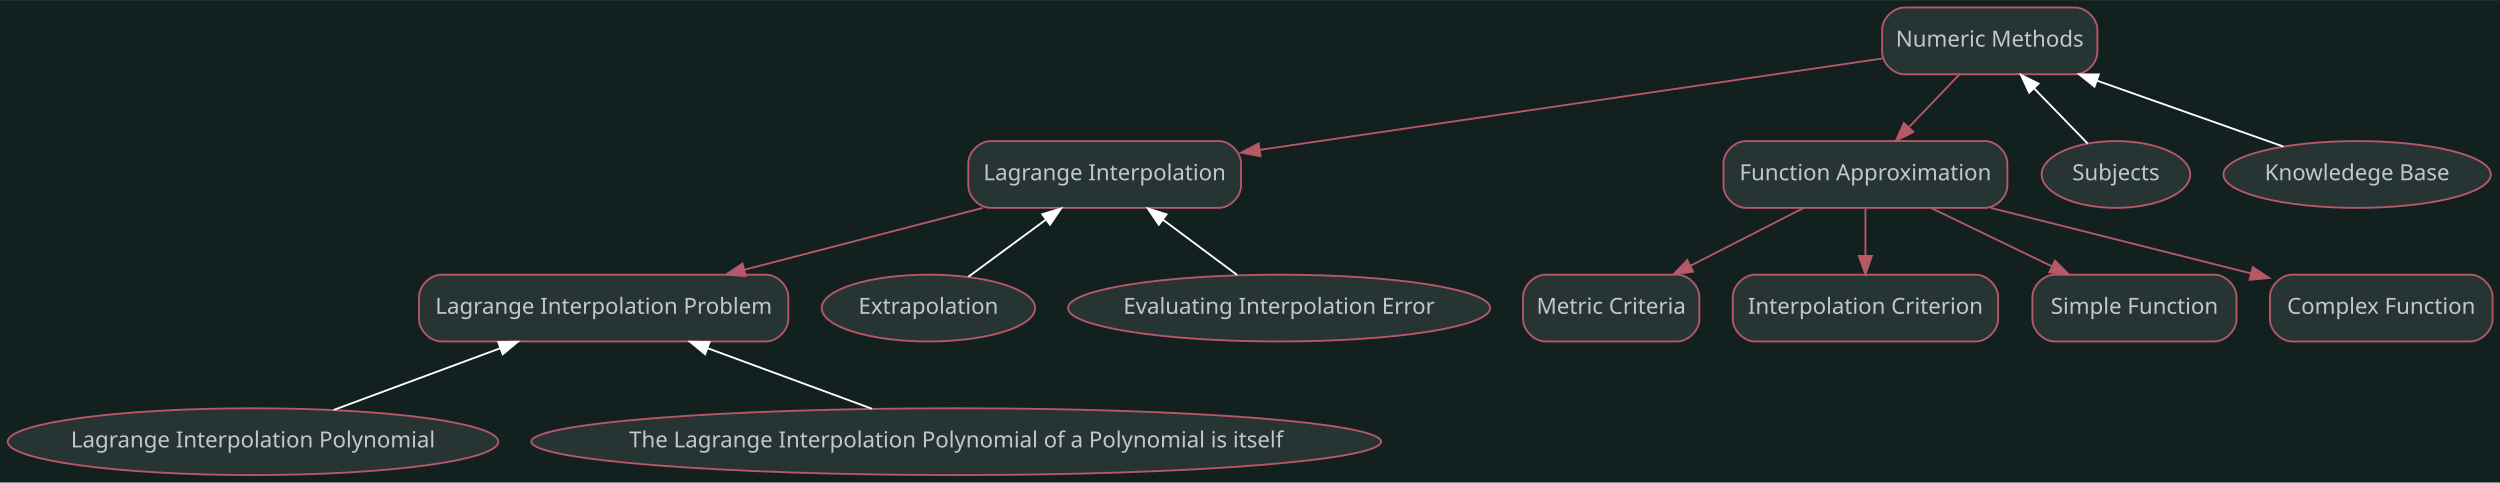
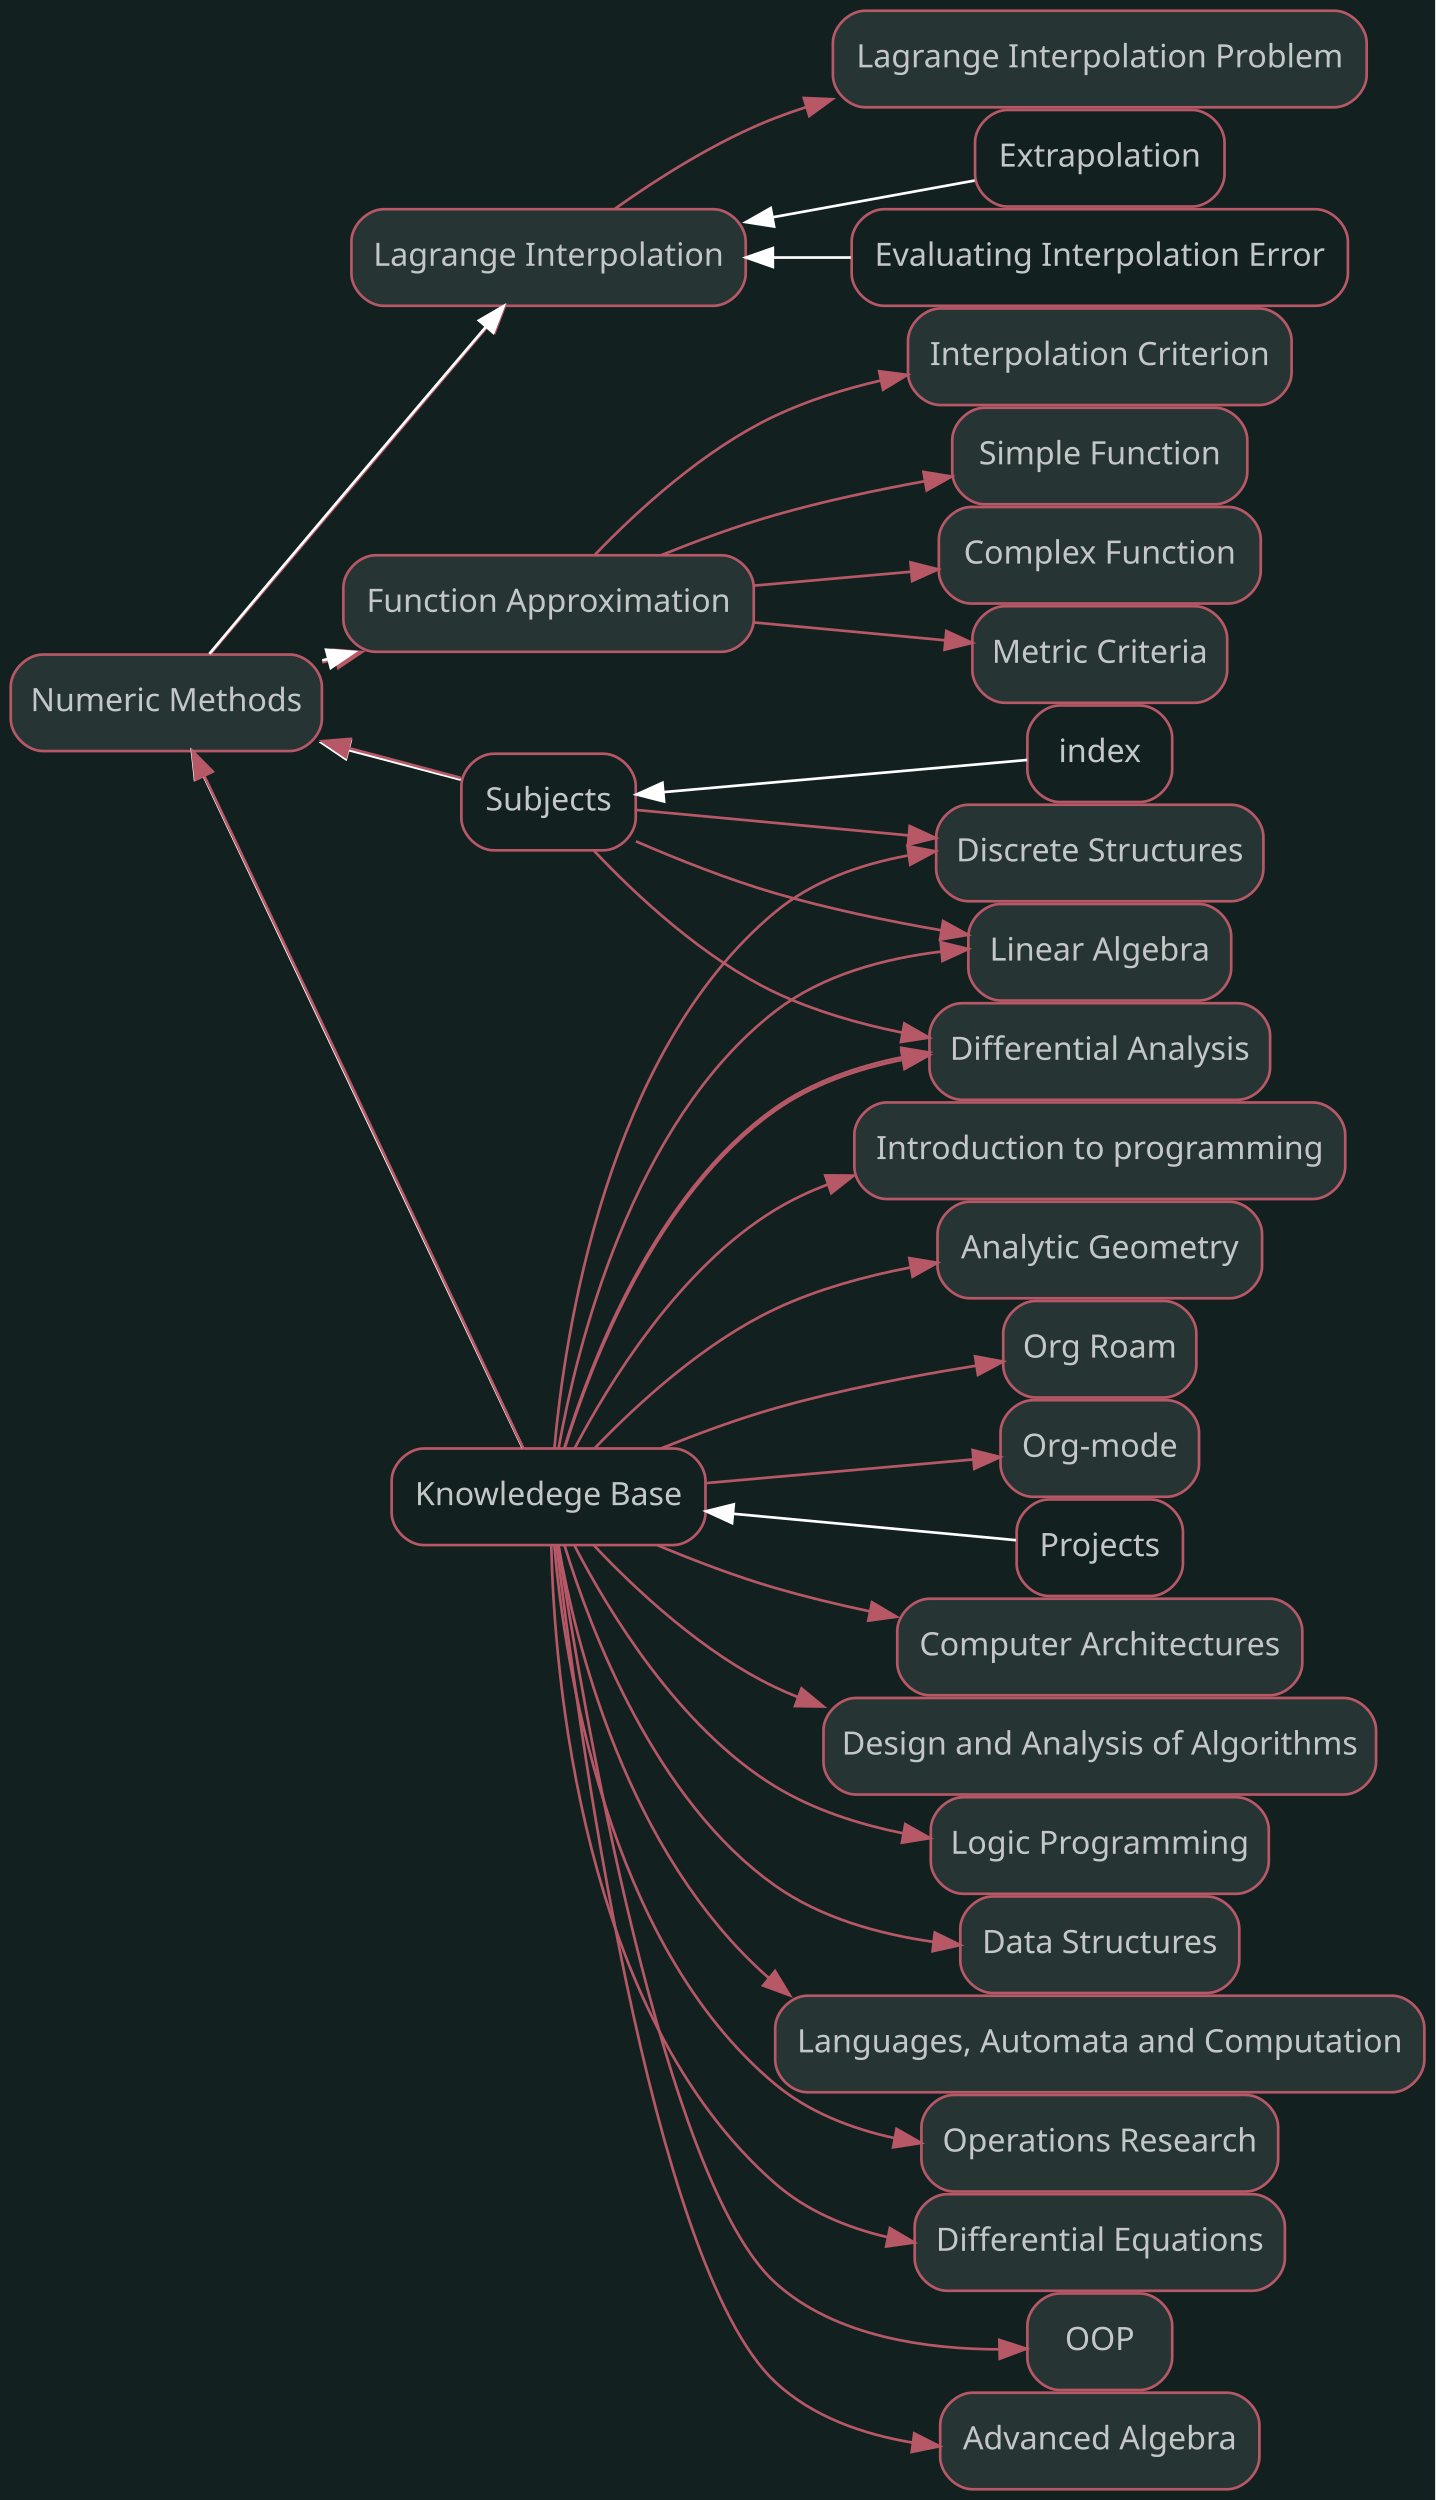
- <svg xmlns="http://www.w3.org/2000/svg" xmlns:xlink="http://www.w3.org/1999/xlink" width="1347pt" height="260pt" viewBox="0.00 0.00 1347.35 260.00">
-   <g id="page0,1_graph0" class="graph" transform="scale(1 1) rotate(0) translate(4 256)">
-     <polygon fill="#132020" stroke="transparent" points="-4,4 -4,-256 1343.35,-256 1343.35,4 -4,4" />
+ <svg xmlns="http://www.w3.org/2000/svg" xmlns:xlink="http://www.w3.org/1999/xlink" width="535pt" height="932pt" viewBox="0.00 0.00 535.00 932.00">
+   <g id="page0,1_graph0" class="graph" transform="scale(1 1) rotate(0) translate(4 928)">
+     <polygon fill="#132020" stroke="transparent" points="-4,4 -4,-928 531,-928 531,4 -4,4" />
    <g id="node1" class="node">
      <g id="a_node1">
        <a xlink:href="../Numeric Methods.html" xlink:title="Numeric Methods" target="_parent">
-           <path fill="#273434" stroke="#b75867" d="M1114.35,-252C1114.35,-252 1022.35,-252 1022.35,-252 1016.35,-252 1010.35,-246 1010.35,-240 1010.35,-240 1010.35,-228 1010.35,-228 1010.35,-222 1016.35,-216 1022.35,-216 1022.35,-216 1114.35,-216 1114.35,-216 1120.35,-216 1126.35,-222 1126.35,-228 1126.35,-228 1126.35,-240 1126.35,-240 1126.35,-246 1120.35,-252 1114.35,-252" />
-           <text text-anchor="middle" x="1068.35" y="-230.9" font-family="sans" font-size="12.00" fill="#c4c7c7">Numeric Methods</text>
+           <path fill="#273434" stroke="#b75867" d="M104,-684C104,-684 12,-684 12,-684 6,-684 0,-678 0,-672 0,-672 0,-660 0,-660 0,-654 6,-648 12,-648 12,-648 104,-648 104,-648 110,-648 116,-654 116,-660 116,-660 116,-672 116,-672 116,-678 110,-684 104,-684" />
+           <text text-anchor="middle" x="58" y="-662.9" font-family="sans" font-size="12.00" fill="#c4c7c7">Numeric Methods</text>
        </a>
      </g>
    </g>
    <g id="node2" class="node">
      <g id="a_node2">
        <a xlink:href="../Lagrange Interpolation.html" xlink:title="Lagrange Interpolation" target="_parent">
-           <path fill="#273434" stroke="#b75867" d="M652.85,-180C652.85,-180 529.85,-180 529.85,-180 523.85,-180 517.85,-174 517.85,-168 517.85,-168 517.85,-156 517.85,-156 517.85,-150 523.85,-144 529.85,-144 529.85,-144 652.85,-144 652.85,-144 658.85,-144 664.85,-150 664.85,-156 664.85,-156 664.85,-168 664.85,-168 664.85,-174 658.85,-180 652.85,-180" />
-           <text text-anchor="middle" x="591.35" y="-158.9" font-family="sans" font-size="12.00" fill="#c4c7c7">Lagrange Interpolation</text>
+           <path fill="#273434" stroke="#b75867" d="M262,-850C262,-850 139,-850 139,-850 133,-850 127,-844 127,-838 127,-838 127,-826 127,-826 127,-820 133,-814 139,-814 139,-814 262,-814 262,-814 268,-814 274,-820 274,-826 274,-826 274,-838 274,-838 274,-844 268,-850 262,-850" />
+           <text text-anchor="middle" x="200.5" y="-828.9" font-family="sans" font-size="12.00" fill="#c4c7c7">Lagrange Interpolation</text>
        </a>
      </g>
    </g>
    <g id="edge1" class="edge">
-       <path fill="none" stroke="#b75867" d="M1010.34,-224.49C926.53,-212.19 771.11,-189.38 674.94,-175.27" />
-       <polygon fill="#b75867" stroke="#b75867" points="675.36,-171.79 664.95,-173.8 674.34,-178.72 675.36,-171.79" />
+       <path fill="none" stroke="#b75867" d="M74.3,-684.08C99.32,-713.64 149.07,-772.41 177.75,-806.3" />
+       <polygon fill="#b75867" stroke="#b75867" points="175.08,-808.57 184.22,-813.94 180.43,-804.05 175.08,-808.57" />
+     </g>
+     <g id="node3" class="node">
+       <g id="a_node3">
+         <a xlink:href="../Function Approximation.html" xlink:title="Function Approximation" target="_parent">
+           <path fill="#273434" stroke="#b75867" d="M265,-721C265,-721 136,-721 136,-721 130,-721 124,-715 124,-709 124,-709 124,-697 124,-697 124,-691 130,-685 136,-685 136,-685 265,-685 265,-685 271,-685 277,-691 277,-697 277,-697 277,-709 277,-709 277,-715 271,-721 265,-721" />
+           <text text-anchor="middle" x="200.5" y="-699.9" font-family="sans" font-size="12.00" fill="#c4c7c7">Function Approximation</text>
+         </a>
+       </g>
+     </g>
+     <g id="edge2" class="edge">
+       <path fill="none" stroke="#b75867" d="M116.15,-681.05C117.82,-681.49 119.5,-681.93 121.19,-682.38" />
+       <polygon fill="#b75867" stroke="#b75867" points="120.33,-685.77 130.9,-684.93 122.12,-679 120.33,-685.77" />
    </g>
    <g id="node4" class="node">
      <g id="a_node4">
-         <a xlink:href="../Function Approximation.html" xlink:title="Function Approximation" target="_parent">
-           <path fill="#273434" stroke="#b75867" d="M1065.85,-180C1065.85,-180 936.85,-180 936.85,-180 930.85,-180 924.85,-174 924.85,-168 924.85,-168 924.85,-156 924.85,-156 924.85,-150 930.85,-144 936.85,-144 936.85,-144 1065.85,-144 1065.85,-144 1071.85,-144 1077.85,-150 1077.85,-156 1077.85,-156 1077.85,-168 1077.85,-168 1077.85,-174 1071.85,-180 1065.85,-180" />
-           <text text-anchor="middle" x="1001.35" y="-158.9" font-family="sans" font-size="12.00" fill="#c4c7c7">Function Approximation</text>
-         </a>
-       </g>
-     </g>
-     <g id="edge2" class="edge">
-       <path fill="none" stroke="#b75867" d="M1051.79,-215.7C1043.68,-207.22 1033.76,-196.86 1024.88,-187.58" />
-       <polygon fill="#b75867" stroke="#b75867" points="1027.17,-184.91 1017.72,-180.1 1022.11,-189.75 1027.17,-184.91" />
+         <a xlink:href="../Subjects.html" xlink:title="Subjects" target="_parent">
+           <path fill="none" stroke="#b75867" d="M221,-647C221,-647 180,-647 180,-647 174,-647 168,-641 168,-635 168,-635 168,-623 168,-623 168,-617 174,-611 180,-611 180,-611 221,-611 221,-611 227,-611 233,-617 233,-623 233,-623 233,-635 233,-635 233,-641 227,-647 221,-647" />
+           <text text-anchor="middle" x="200.5" y="-625.9" font-family="sans" font-size="12.00" fill="#c4c7c7">Subjects</text>
+         </a>
+       </g>
+     </g>
+     <g id="edge3" class="edge">
+       <path fill="none" stroke="#ffffff" d="M126.15,-648.32C140.69,-644.49 155.4,-640.61 167.79,-637.35" />
+       <polygon fill="#ffffff" stroke="#ffffff" points="124.93,-645.02 116.15,-650.95 126.71,-651.79 124.93,-645.02" />
+     </g>
+     <g id="node5" class="node">
+       <g id="a_node5">
+         <a xlink:href="../Knowledege Base.html" xlink:title="Knowledege Base" target="_parent">
+           <path fill="none" stroke="#b75867" d="M247,-388C247,-388 154,-388 154,-388 148,-388 142,-382 142,-376 142,-376 142,-364 142,-364 142,-358 148,-352 154,-352 154,-352 247,-352 247,-352 253,-352 259,-358 259,-364 259,-364 259,-376 259,-376 259,-382 253,-388 247,-388" />
+           <text text-anchor="middle" x="200.5" y="-366.9" font-family="sans" font-size="12.00" fill="#c4c7c7">Knowledege Base</text>
+         </a>
+       </g>
+     </g>
+     <g id="edge4" class="edge">
+       <path fill="none" stroke="#ffffff" d="M71.93,-638.76C100.23,-579.14 167.02,-438.44 190.86,-388.21" />
+       <polygon fill="#ffffff" stroke="#ffffff" points="68.7,-637.39 67.58,-647.93 75.03,-640.4 68.7,-637.39" />
+     </g>
+     <g id="edge6" class="edge">
+       <path fill="none" stroke="#ffffff" d="M177.19,-806.21C148.33,-772.38 98.81,-713.84 74.04,-684.25" />
+       <polygon fill="#ffffff" stroke="#ffffff" points="174.56,-808.52 183.72,-813.85 179.88,-803.97 174.56,-808.52" />
+     </g>
+     <g id="node6" class="node">
+       <g id="a_node6">
+         <a xlink:href="../Lagrange Interpolation Problem.html" xlink:title="Lagrange Interpolation Problem" target="_parent">
+           <path fill="#273434" stroke="#b75867" d="M493.5,-924C493.5,-924 318.5,-924 318.5,-924 312.5,-924 306.5,-918 306.5,-912 306.5,-912 306.5,-900 306.5,-900 306.5,-894 312.5,-888 318.5,-888 318.5,-888 493.5,-888 493.5,-888 499.5,-888 505.5,-894 505.5,-900 505.5,-900 505.5,-912 505.5,-912 505.5,-918 499.5,-924 493.5,-924" />
+           <text text-anchor="middle" x="406" y="-902.9" font-family="sans" font-size="12.00" fill="#c4c7c7">Lagrange Interpolation Problem</text>
+         </a>
+       </g>
+     </g>
+     <g id="edge5" class="edge">
+       <path fill="none" stroke="#b75867" d="M225.06,-850.04C241.13,-861.47 263.34,-875.62 285,-884 288.73,-885.44 292.56,-886.79 296.45,-888.05" />
+       <polygon fill="#b75867" stroke="#b75867" points="295.67,-891.47 306.26,-891.01 297.7,-884.77 295.67,-891.47" />
+     </g>
+     <g id="node7" class="node">
+       <g id="a_node7">
+         <a xlink:href="../Extrapolation.html" xlink:title="Extrapolation" target="_parent">
+           <path fill="none" stroke="#b75867" d="M440.5,-887C440.5,-887 371.5,-887 371.5,-887 365.5,-887 359.5,-881 359.5,-875 359.5,-875 359.5,-863 359.5,-863 359.5,-857 365.5,-851 371.5,-851 371.5,-851 440.5,-851 440.5,-851 446.5,-851 452.5,-857 452.5,-863 452.5,-863 452.5,-875 452.5,-875 452.5,-881 446.5,-887 440.5,-887" />
+           <text text-anchor="middle" x="406" y="-865.9" font-family="sans" font-size="12.00" fill="#c4c7c7">Extrapolation</text>
+         </a>
+       </g>
+     </g>
+     <g id="edge7" class="edge">
+       <path fill="none" stroke="#ffffff" d="M284.22,-847.04C309.88,-851.7 337.21,-856.67 359.37,-860.7" />
+       <polygon fill="#ffffff" stroke="#ffffff" points="284.57,-843.55 274.11,-845.2 283.32,-850.43 284.57,-843.55" />
+     </g>
+     <g id="node8" class="node">
+       <g id="a_node8">
+         <a xlink:href="../Evaluating Interpolation Error.html" xlink:title="Evaluating Interpolation Error" target="_parent">
+           <path fill="none" stroke="#b75867" d="M486.5,-850C486.5,-850 325.5,-850 325.5,-850 319.5,-850 313.5,-844 313.5,-838 313.5,-838 313.5,-826 313.5,-826 313.5,-820 319.5,-814 325.5,-814 325.5,-814 486.5,-814 486.5,-814 492.5,-814 498.5,-820 498.5,-826 498.5,-826 498.5,-838 498.5,-838 498.5,-844 492.5,-850 486.5,-850" />
+           <text text-anchor="middle" x="406" y="-828.9" font-family="sans" font-size="12.00" fill="#c4c7c7">Evaluating Interpolation Error</text>
+         </a>
+       </g>
+     </g>
+     <g id="edge8" class="edge">
+       <path fill="none" stroke="#ffffff" d="M284.33,-832C293.84,-832 303.59,-832 313.21,-832" />
+       <polygon fill="#ffffff" stroke="#ffffff" points="284.11,-828.5 274.11,-832 284.11,-835.5 284.11,-828.5" />
+     </g>
+     <g id="edge13" class="edge">
+       <path fill="none" stroke="#ffffff" d="M118.37,-682.38C117.63,-682.18 116.89,-681.98 116.15,-681.79" />
+       <polygon fill="#ffffff" stroke="#ffffff" points="117.56,-685.78 128.12,-684.95 119.34,-679.01 117.56,-685.78" />
    </g>
    <g id="node9" class="node">
      <g id="a_node9">
-         <a xlink:href="../Subjects.html" xlink:title="Subjects" target="_parent">
-           <ellipse fill="#273434" stroke="#b75867" cx="1136.35" cy="-162" rx="40.03" ry="18" />
-           <text text-anchor="middle" x="1136.35" y="-158.9" font-family="sans" font-size="12.00" fill="#c4c7c7">Subjects</text>
-         </a>
-       </g>
-     </g>
-     <g id="edge8" class="edge">
-       <path fill="none" stroke="#ffffff" d="M1092.22,-208.43C1101.82,-198.54 1112.62,-187.43 1121.13,-178.67" />
-       <polygon fill="#ffffff" stroke="#ffffff" points="1089.62,-206.09 1085.16,-215.7 1094.64,-210.96 1089.62,-206.09" />
+         <a xlink:href="../Metric Criteria.html" xlink:title="Metric Criteria" target="_parent">
+           <path fill="#273434" stroke="#b75867" d="M441.5,-702C441.5,-702 370.5,-702 370.5,-702 364.5,-702 358.5,-696 358.5,-690 358.5,-690 358.5,-678 358.5,-678 358.5,-672 364.5,-666 370.5,-666 370.5,-666 441.5,-666 441.5,-666 447.5,-666 453.5,-672 453.5,-678 453.5,-678 453.5,-690 453.5,-690 453.5,-696 447.5,-702 441.5,-702" />
+           <text text-anchor="middle" x="406" y="-680.9" font-family="sans" font-size="12.00" fill="#c4c7c7">Metric Criteria</text>
+         </a>
+       </g>
+     </g>
+     <g id="edge9" class="edge">
+       <path fill="none" stroke="#b75867" d="M277.28,-695.93C300.79,-693.73 326.28,-691.35 348.26,-689.3" />
+       <polygon fill="#b75867" stroke="#b75867" points="348.79,-692.76 358.42,-688.35 348.14,-685.79 348.79,-692.76" />
    </g>
    <g id="node10" class="node">
      <g id="a_node10">
-         <a xlink:href="../Knowledege Base.html" xlink:title="Knowledege Base" target="_parent">
-           <ellipse fill="#273434" stroke="#b75867" cx="1266.35" cy="-162" rx="72.05" ry="18" />
-           <text text-anchor="middle" x="1266.35" y="-158.9" font-family="sans" font-size="12.00" fill="#c4c7c7">Knowledege Base</text>
-         </a>
-       </g>
-     </g>
-     <g id="edge9" class="edge">
-       <path fill="none" stroke="#ffffff" d="M1126.3,-212.51C1158.55,-201.11 1197.87,-187.21 1226.63,-177.04" />
-       <polygon fill="#ffffff" stroke="#ffffff" points="1124.8,-209.33 1116.53,-215.97 1127.13,-215.93 1124.8,-209.33" />
-     </g>
-     <g id="node3" class="node">
-       <g id="a_node3">
-         <a xlink:href="../Lagrange Interpolation Problem.html" xlink:title="Lagrange Interpolation Problem" target="_parent">
-           <path fill="#273434" stroke="#b75867" d="M408.85,-108C408.85,-108 233.85,-108 233.85,-108 227.85,-108 221.85,-102 221.85,-96 221.85,-96 221.85,-84 221.85,-84 221.85,-78 227.85,-72 233.85,-72 233.85,-72 408.85,-72 408.85,-72 414.85,-72 420.85,-78 420.85,-84 420.85,-84 420.85,-96 420.85,-96 420.85,-102 414.85,-108 408.85,-108" />
-           <text text-anchor="middle" x="321.35" y="-86.9" font-family="sans" font-size="12.00" fill="#c4c7c7">Lagrange Interpolation Problem</text>
-         </a>
-       </g>
-     </g>
-     <g id="edge3" class="edge">
-       <path fill="none" stroke="#b75867" d="M525.65,-143.97C486.86,-133.91 437.59,-121.14 397.16,-110.65" />
-       <polygon fill="#b75867" stroke="#b75867" points="397.91,-107.23 387.35,-108.11 396.15,-114.01 397.91,-107.23" />
+         <a xlink:href="../Interpolation Criterion.html" xlink:title="Interpolation Criterion" target="_parent">
+           <path fill="#273434" stroke="#b75867" d="M465.5,-813C465.5,-813 346.5,-813 346.5,-813 340.5,-813 334.5,-807 334.5,-801 334.5,-801 334.5,-789 334.5,-789 334.5,-783 340.5,-777 346.5,-777 346.5,-777 465.5,-777 465.5,-777 471.5,-777 477.5,-783 477.5,-789 477.5,-789 477.5,-801 477.5,-801 477.5,-807 471.5,-813 465.5,-813" />
+           <text text-anchor="middle" x="406" y="-791.9" font-family="sans" font-size="12.00" fill="#c4c7c7">Interpolation Criterion</text>
+         </a>
+       </g>
+     </g>
+     <g id="edge10" class="edge">
+       <path fill="none" stroke="#b75867" d="M217.85,-721.26C233.45,-737.49 258.47,-760.52 285,-773 297.26,-778.77 310.89,-783.02 324.43,-786.17" />
+       <polygon fill="#b75867" stroke="#b75867" points="323.75,-789.6 334.26,-788.26 325.21,-782.75 323.75,-789.6" />
    </g>
    <g id="node11" class="node">
      <g id="a_node11">
-         <a xlink:href="../Extrapolation.html" xlink:title="Extrapolation" target="_parent">
-           <ellipse fill="#273434" stroke="#b75867" cx="496.35" cy="-90" rx="57.5" ry="18" />
-           <text text-anchor="middle" x="496.35" y="-86.9" font-family="sans" font-size="12.00" fill="#c4c7c7">Extrapolation</text>
-         </a>
-       </g>
-     </g>
-     <g id="edge10" class="edge">
-       <path fill="none" stroke="#ffffff" d="M559.64,-137.63C545.94,-127.54 530.26,-115.99 517.94,-106.91" />
-       <polygon fill="#ffffff" stroke="#ffffff" points="557.74,-140.58 567.87,-143.7 561.89,-134.95 557.74,-140.58" />
+         <a xlink:href="../Simple Function.html" xlink:title="Simple Function" target="_parent">
+           <path fill="#273434" stroke="#b75867" d="M449,-776C449,-776 363,-776 363,-776 357,-776 351,-770 351,-764 351,-764 351,-752 351,-752 351,-746 357,-740 363,-740 363,-740 449,-740 449,-740 455,-740 461,-746 461,-752 461,-752 461,-764 461,-764 461,-770 455,-776 449,-776" />
+           <text text-anchor="middle" x="406" y="-754.9" font-family="sans" font-size="12.00" fill="#c4c7c7">Simple Function</text>
+         </a>
+       </g>
+     </g>
+     <g id="edge11" class="edge">
+       <path fill="none" stroke="#b75867" d="M242.57,-721.07C255.91,-726.45 270.91,-731.97 285,-736 302.87,-741.12 322.59,-745.31 340.79,-748.61" />
+       <polygon fill="#b75867" stroke="#b75867" points="340.27,-752.07 350.72,-750.35 341.48,-745.18 340.27,-752.07" />
    </g>
    <g id="node12" class="node">
      <g id="a_node12">
-         <a xlink:href="../Evaluating Interpolation Error.html" xlink:title="Evaluating Interpolation Error" target="_parent">
-           <ellipse fill="#273434" stroke="#b75867" cx="685.35" cy="-90" rx="113.77" ry="18" />
-           <text text-anchor="middle" x="685.35" y="-86.9" font-family="sans" font-size="12.00" fill="#c4c7c7">Evaluating Interpolation Error</text>
-         </a>
-       </g>
-     </g>
-     <g id="edge11" class="edge">
-       <path fill="none" stroke="#ffffff" d="M622.86,-137.54C635.91,-127.82 650.76,-116.76 662.71,-107.86" />
-       <polygon fill="#ffffff" stroke="#ffffff" points="620.52,-134.92 614.59,-143.7 624.7,-140.53 620.52,-134.92" />
+         <a xlink:href="../Complex Function.html" xlink:title="Complex Function" target="_parent">
+           <path fill="#273434" stroke="#b75867" d="M454,-739C454,-739 358,-739 358,-739 352,-739 346,-733 346,-727 346,-727 346,-715 346,-715 346,-709 352,-703 358,-703 358,-703 454,-703 454,-703 460,-703 466,-709 466,-715 466,-715 466,-727 466,-727 466,-733 460,-739 454,-739" />
+           <text text-anchor="middle" x="406" y="-717.9" font-family="sans" font-size="12.00" fill="#c4c7c7">Complex Function</text>
+         </a>
+       </g>
+     </g>
+     <g id="edge12" class="edge">
+       <path fill="none" stroke="#b75867" d="M277.28,-709.7C296.43,-711.4 316.91,-713.21 335.73,-714.87" />
+       <polygon fill="#b75867" stroke="#b75867" points="335.43,-718.36 345.69,-715.75 336.04,-711.39 335.43,-718.36" />
+     </g>
+     <g id="edge14" class="edge">
+       <path fill="none" stroke="#b75867" d="M167.79,-637.99C155.4,-641.33 140.69,-645.24 126.15,-649.07" />
+       <polygon fill="#b75867" stroke="#b75867" points="124.93,-645.77 116.15,-651.69 126.71,-652.54 124.93,-645.77" />
    </g>
    <g id="node13" class="node">
      <g id="a_node13">
-         <a xlink:href="../Lagrange Interpolation Polynomial.html" xlink:title="Lagrange Interpolation Polynomial" target="_parent">
-           <ellipse fill="#273434" stroke="#b75867" cx="132.35" cy="-18" rx="132.2" ry="18" />
-           <text text-anchor="middle" x="132.35" y="-14.9" font-family="sans" font-size="12.00" fill="#c4c7c7">Lagrange Interpolation Polynomial</text>
-         </a>
-       </g>
-     </g>
-     <g id="edge12" class="edge">
-       <path fill="none" stroke="#ffffff" d="M265.63,-68.36C236.96,-57.74 202.52,-44.99 175.84,-35.11" />
-       <polygon fill="#ffffff" stroke="#ffffff" points="264.52,-71.68 275.12,-71.88 266.95,-65.12 264.52,-71.68" />
+         <a xlink:href="../Discrete Structures.html" xlink:title="Discrete Structures" target="_parent">
+           <path fill="#273434" stroke="#b75867" d="M455,-628C455,-628 357,-628 357,-628 351,-628 345,-622 345,-616 345,-616 345,-604 345,-604 345,-598 351,-592 357,-592 357,-592 455,-592 455,-592 461,-592 467,-598 467,-604 467,-604 467,-616 467,-616 467,-622 461,-628 455,-628" />
+           <text text-anchor="middle" x="406" y="-606.9" font-family="sans" font-size="12.00" fill="#c4c7c7">Discrete Structures</text>
+         </a>
+       </g>
+     </g>
+     <g id="edge15" class="edge">
+       <path fill="none" stroke="#b75867" d="M233.3,-626.03C260.36,-623.5 300.22,-619.78 334.73,-616.56" />
+       <polygon fill="#b75867" stroke="#b75867" points="335.14,-620.04 344.77,-615.62 334.49,-613.07 335.14,-620.04" />
    </g>
    <g id="node14" class="node">
      <g id="a_node14">
-         <a xlink:href="../The Lagrange Interpolation Polynomial of a Polynomial is itself.html" xlink:title="The Lagrange Interpolation Polynomial of a Polynomial is itself" target="_parent">
-           <ellipse fill="#273434" stroke="#b75867" cx="511.35" cy="-18" rx="229" ry="18" />
-           <text text-anchor="middle" x="511.35" y="-14.9" font-family="sans" font-size="12.00" fill="#c4c7c7">The Lagrange Interpolation Polynomial of a Polynomial is itself</text>
-         </a>
-       </g>
-     </g>
-     <g id="edge13" class="edge">
-       <path fill="none" stroke="#ffffff" d="M377.56,-68.29C405.76,-57.9 439.48,-45.48 466.01,-35.71" />
-       <polygon fill="#ffffff" stroke="#ffffff" points="376,-65.13 367.83,-71.88 378.42,-71.7 376,-65.13" />
-     </g>
-     <g id="node5" class="node">
-       <g id="a_node5">
-         <a xlink:href="../Metric Criteria.html" xlink:title="Metric Criteria" target="_parent">
-           <path fill="#273434" stroke="#b75867" d="M899.85,-108C899.85,-108 828.85,-108 828.85,-108 822.85,-108 816.85,-102 816.85,-96 816.85,-96 816.85,-84 816.85,-84 816.85,-78 822.85,-72 828.85,-72 828.85,-72 899.85,-72 899.85,-72 905.85,-72 911.85,-78 911.85,-84 911.85,-84 911.85,-96 911.85,-96 911.85,-102 905.85,-108 899.85,-108" />
-           <text text-anchor="middle" x="864.35" y="-86.9" font-family="sans" font-size="12.00" fill="#c4c7c7">Metric Criteria</text>
-         </a>
-       </g>
-     </g>
-     <g id="edge4" class="edge">
-       <path fill="none" stroke="#b75867" d="M967.84,-143.88C949.51,-134.51 926.61,-122.81 907.02,-112.8" />
-       <polygon fill="#b75867" stroke="#b75867" points="908.49,-109.62 897.99,-108.19 905.31,-115.86 908.49,-109.62" />
-     </g>
-     <g id="node6" class="node">
-       <g id="a_node6">
-         <a xlink:href="../Interpolation Criterion.html" xlink:title="Interpolation Criterion" target="_parent">
-           <path fill="#273434" stroke="#b75867" d="M1060.85,-108C1060.85,-108 941.85,-108 941.85,-108 935.85,-108 929.85,-102 929.85,-96 929.85,-96 929.85,-84 929.85,-84 929.85,-78 935.85,-72 941.85,-72 941.85,-72 1060.85,-72 1060.85,-72 1066.85,-72 1072.85,-78 1072.85,-84 1072.85,-84 1072.85,-96 1072.85,-96 1072.85,-102 1066.85,-108 1060.85,-108" />
-           <text text-anchor="middle" x="1001.35" y="-86.9" font-family="sans" font-size="12.00" fill="#c4c7c7">Interpolation Criterion</text>
-         </a>
-       </g>
-     </g>
-     <g id="edge5" class="edge">
-       <path fill="none" stroke="#b75867" d="M1001.35,-143.7C1001.35,-135.98 1001.35,-126.71 1001.35,-118.11" />
-       <polygon fill="#b75867" stroke="#b75867" points="1004.85,-118.1 1001.35,-108.1 997.85,-118.1 1004.85,-118.1" />
-     </g>
-     <g id="node7" class="node">
-       <g id="a_node7">
-         <a xlink:href="../Simple Function.html" xlink:title="Simple Function" target="_parent">
-           <path fill="#273434" stroke="#b75867" d="M1189.35,-108C1189.35,-108 1103.35,-108 1103.35,-108 1097.35,-108 1091.35,-102 1091.35,-96 1091.35,-96 1091.35,-84 1091.35,-84 1091.35,-78 1097.35,-72 1103.35,-72 1103.35,-72 1189.35,-72 1189.35,-72 1195.35,-72 1201.35,-78 1201.35,-84 1201.35,-84 1201.35,-96 1201.35,-96 1201.35,-102 1195.35,-108 1189.35,-108" />
-           <text text-anchor="middle" x="1146.35" y="-86.9" font-family="sans" font-size="12.00" fill="#c4c7c7">Simple Function</text>
-         </a>
-       </g>
-     </g>
-     <g id="edge6" class="edge">
-       <path fill="none" stroke="#b75867" d="M1036.82,-143.88C1056.47,-134.39 1081.07,-122.51 1101.98,-112.42" />
-       <polygon fill="#b75867" stroke="#b75867" points="1103.51,-115.57 1111,-108.07 1100.47,-109.26 1103.51,-115.57" />
-     </g>
-     <g id="node8" class="node">
-       <g id="a_node8">
-         <a xlink:href="../Complex Function.html" xlink:title="Complex Function" target="_parent">
-           <path fill="#273434" stroke="#b75867" d="M1327.35,-108C1327.35,-108 1231.35,-108 1231.35,-108 1225.35,-108 1219.35,-102 1219.35,-96 1219.35,-96 1219.35,-84 1219.35,-84 1219.35,-78 1225.35,-72 1231.35,-72 1231.35,-72 1327.35,-72 1327.35,-72 1333.35,-72 1339.35,-78 1339.35,-84 1339.35,-84 1339.35,-96 1339.35,-96 1339.35,-102 1333.35,-108 1327.35,-108" />
-           <text text-anchor="middle" x="1279.35" y="-86.9" font-family="sans" font-size="12.00" fill="#c4c7c7">Complex Function</text>
-         </a>
-       </g>
-     </g>
-     <g id="edge7" class="edge">
-       <path fill="none" stroke="#b75867" d="M1069,-143.97C1111.5,-133.27 1166.2,-119.49 1209.17,-108.67" />
-       <polygon fill="#b75867" stroke="#b75867" points="1210.14,-112.04 1218.98,-106.2 1208.43,-105.25 1210.14,-112.04" />
+         <a xlink:href="../Differential Analysis.html" xlink:title="Differential Analysis" target="_parent">
+           <path fill="#273434" stroke="#b75867" d="M457.5,-554C457.5,-554 354.5,-554 354.5,-554 348.5,-554 342.5,-548 342.5,-542 342.5,-542 342.5,-530 342.5,-530 342.5,-524 348.5,-518 354.5,-518 354.5,-518 457.5,-518 457.5,-518 463.5,-518 469.5,-524 469.5,-530 469.5,-530 469.5,-542 469.5,-542 469.5,-548 463.5,-554 457.5,-554" />
+           <text text-anchor="middle" x="406" y="-532.9" font-family="sans" font-size="12.00" fill="#c4c7c7">Differential Analysis</text>
+         </a>
+       </g>
+     </g>
+     <g id="edge16" class="edge">
+       <path fill="none" stroke="#b75867" d="M217.49,-610.79C233.04,-594.31 258.18,-570.72 285,-558 299.66,-551.05 316.29,-546.28 332.4,-543.02" />
+       <polygon fill="#b75867" stroke="#b75867" points="333.14,-546.44 342.34,-541.18 331.87,-539.56 333.14,-546.44" />
+     </g>
+     <g id="node15" class="node">
+       <g id="a_node15">
+         <a xlink:href="../Linear Algebra.html" xlink:title="Linear Algebra" target="_parent">
+           <path fill="#273434" stroke="#b75867" d="M443,-591C443,-591 369,-591 369,-591 363,-591 357,-585 357,-579 357,-579 357,-567 357,-567 357,-561 363,-555 369,-555 369,-555 443,-555 443,-555 449,-555 455,-561 455,-567 455,-567 455,-579 455,-579 455,-585 449,-591 443,-591" />
+           <text text-anchor="middle" x="406" y="-569.9" font-family="sans" font-size="12.00" fill="#c4c7c7">Linear Algebra</text>
+         </a>
+       </g>
+     </g>
+     <g id="edge17" class="edge">
+       <path fill="none" stroke="#b75867" d="M233.07,-614.35C248.47,-607.67 267.42,-600.13 285,-595 304.82,-589.21 326.96,-584.64 346.76,-581.2" />
+       <polygon fill="#b75867" stroke="#b75867" points="347.6,-584.61 356.88,-579.51 346.44,-577.71 347.6,-584.61" />
+     </g>
+     <g id="node16" class="node">
+       <g id="a_node16">
+         <a xlink:href="../index.html" xlink:title="index" target="_parent">
+           <path fill="none" stroke="#b75867" d="M421,-665C421,-665 391,-665 391,-665 385,-665 379,-659 379,-653 379,-653 379,-641 379,-641 379,-635 385,-629 391,-629 391,-629 421,-629 421,-629 427,-629 433,-635 433,-641 433,-641 433,-653 433,-653 433,-659 427,-665 421,-665" />
+           <text text-anchor="middle" x="406" y="-643.9" font-family="sans" font-size="12.00" fill="#c4c7c7">index</text>
+         </a>
+       </g>
+     </g>
+     <g id="edge18" class="edge">
+       <path fill="none" stroke="#ffffff" d="M243.45,-632.71C284.16,-636.31 344.68,-641.66 378.92,-644.69" />
+       <polygon fill="#ffffff" stroke="#ffffff" points="243.57,-629.21 233.3,-631.81 242.95,-636.18 243.57,-629.21" />
+     </g>
+     <g id="edge20" class="edge">
+       <path fill="none" stroke="#b75867" d="M191.07,-388.14C167.49,-438.28 100.71,-579 72.18,-638.69" />
+       <polygon fill="#b75867" stroke="#b75867" points="68.95,-637.34 67.79,-647.87 75.26,-640.36 68.95,-637.34" />
+     </g>
+     <g id="edge28" class="edge">
+       <path fill="none" stroke="#b75867" d="M202.67,-388.02C206.44,-430.2 222.03,-535.69 285,-588 298.82,-599.48 316.67,-605.77 334.35,-609.05" />
+       <polygon fill="#b75867" stroke="#b75867" points="334.29,-612.58 344.7,-610.64 335.35,-605.66 334.29,-612.58" />
+     </g>
+     <g id="edge30" class="edge">
+       <path fill="none" stroke="#b75867" d="M206.64,-388.46C216.37,-419.73 240.57,-482.73 285,-514 298.77,-523.69 315.56,-529.49 332.17,-532.87" />
+       <polygon fill="#b75867" stroke="#b75867" points="332,-536.39 342.45,-534.68 333.21,-529.5 332,-536.39" />
+     </g>
+     <g id="edge34" class="edge">
+       <path fill="none" stroke="#b75867" d="M206.34,-388.07C215.85,-419.38 240.1,-483.4 285,-515 298.77,-524.69 315.56,-530.49 332.17,-533.84" />
+       <polygon fill="#b75867" stroke="#b75867" points="332,-537.36 342.45,-535.62 333.2,-530.47 332,-537.36" />
+     </g>
+     <g id="edge33" class="edge">
+       <path fill="none" stroke="#b75867" d="M204.23,-388.03C210.83,-424.98 231.28,-509.31 285,-551 302.48,-564.56 325.67,-570.72 347.01,-573.26" />
+       <polygon fill="#b75867" stroke="#b75867" points="346.69,-576.74 356.97,-574.21 347.35,-569.78 346.69,-576.74" />
+     </g>
+     <g id="node17" class="node">
+       <g id="a_node17">
+         <a xlink:href="../Computer Architectures.html" xlink:title="Computer Architectures" target="_parent">
+           <path fill="#273434" stroke="#b75867" d="M469.5,-332C469.5,-332 342.5,-332 342.5,-332 336.5,-332 330.5,-326 330.5,-320 330.5,-320 330.5,-308 330.5,-308 330.5,-302 336.5,-296 342.5,-296 342.5,-296 469.5,-296 469.5,-296 475.5,-296 481.5,-302 481.5,-308 481.5,-308 481.5,-320 481.5,-320 481.5,-326 475.5,-332 469.5,-332" />
+           <text text-anchor="middle" x="406" y="-310.9" font-family="sans" font-size="12.00" fill="#c4c7c7">Computer Architectures</text>
+         </a>
+       </g>
+     </g>
+     <g id="edge19" class="edge">
+       <path fill="none" stroke="#b75867" d="M241.25,-351.87C254.91,-346.17 270.43,-340.25 285,-336 296.28,-332.71 308.3,-329.81 320.22,-327.29" />
+       <polygon fill="#b75867" stroke="#b75867" points="321.09,-330.68 330.19,-325.26 319.69,-323.83 321.09,-330.68" />
+     </g>
+     <g id="node18" class="node">
+       <g id="a_node18">
+         <a xlink:href="../Design and Analysis of Algorithms.html" xlink:title="Design and Analysis of Algorithms" target="_parent">
+           <path fill="#273434" stroke="#b75867" d="M497,-295C497,-295 315,-295 315,-295 309,-295 303,-289 303,-283 303,-283 303,-271 303,-271 303,-265 309,-259 315,-259 315,-259 497,-259 497,-259 503,-259 509,-265 509,-271 509,-271 509,-283 509,-283 509,-289 503,-295 497,-295" />
+           <text text-anchor="middle" x="406" y="-273.9" font-family="sans" font-size="12.00" fill="#c4c7c7">Design and Analysis of Algorithms</text>
+         </a>
+       </g>
+     </g>
+     <g id="edge21" class="edge">
+       <path fill="none" stroke="#b75867" d="M217.49,-351.79C233.04,-335.31 258.18,-311.72 285,-299 287.78,-297.68 290.63,-296.44 293.54,-295.27" />
+       <polygon fill="#b75867" stroke="#b75867" points="294.81,-298.54 302.98,-291.8 292.39,-291.97 294.81,-298.54" />
+     </g>
+     <g id="node19" class="node">
+       <g id="a_node19">
+         <a xlink:href="../Logic Programming.html" xlink:title="Logic Programming" target="_parent">
+           <path fill="#273434" stroke="#b75867" d="M457,-258C457,-258 355,-258 355,-258 349,-258 343,-252 343,-246 343,-246 343,-234 343,-234 343,-228 349,-222 355,-222 355,-222 457,-222 457,-222 463,-222 469,-228 469,-234 469,-234 469,-246 469,-246 469,-252 463,-258 457,-258" />
+           <text text-anchor="middle" x="406" y="-236.9" font-family="sans" font-size="12.00" fill="#c4c7c7">Logic Programming</text>
+         </a>
+       </g>
+     </g>
+     <g id="edge22" class="edge">
+       <path fill="none" stroke="#b75867" d="M210.21,-351.73C222.97,-327.09 249.17,-283.82 285,-262 299.23,-253.33 316.05,-247.92 332.52,-244.57" />
+       <polygon fill="#b75867" stroke="#b75867" points="333.48,-247.95 342.7,-242.74 332.24,-241.06 333.48,-247.95" />
+     </g>
+     <g id="node20" class="node">
+       <g id="a_node20">
+         <a xlink:href="../Data Structures.html" xlink:title="Data Structures" target="_parent">
+           <path fill="#273434" stroke="#b75867" d="M446,-221C446,-221 366,-221 366,-221 360,-221 354,-215 354,-209 354,-209 354,-197 354,-197 354,-191 360,-185 366,-185 366,-185 446,-185 446,-185 452,-185 458,-191 458,-197 458,-197 458,-209 458,-209 458,-215 452,-221 446,-221" />
+           <text text-anchor="middle" x="406" y="-199.9" font-family="sans" font-size="12.00" fill="#c4c7c7">Data Structures</text>
+         </a>
+       </g>
+     </g>
+     <g id="edge23" class="edge">
+       <path fill="none" stroke="#b75867" d="M206.45,-351.91C216.01,-320.61 240.15,-256.67 285,-225 302.02,-212.98 323.68,-206.95 343.9,-204.08" />
+       <polygon fill="#b75867" stroke="#b75867" points="344.48,-207.54 354,-202.88 343.66,-200.59 344.48,-207.54" />
+     </g>
+     <g id="node21" class="node">
+       <g id="a_node21">
+         <a xlink:href="../Languages, Automata and Computation.html" xlink:title="Languages, Automata and Computation" target="_parent">
+           <path fill="#273434" stroke="#b75867" d="M515,-184C515,-184 297,-184 297,-184 291,-184 285,-178 285,-172 285,-172 285,-160 285,-160 285,-154 291,-148 297,-148 297,-148 515,-148 515,-148 521,-148 527,-154 527,-160 527,-160 527,-172 527,-172 527,-178 521,-184 515,-184" />
+           <text text-anchor="middle" x="406" y="-162.9" font-family="sans" font-size="12.00" fill="#c4c7c7">Languages, Automata and Computation</text>
+         </a>
+       </g>
+     </g>
+     <g id="edge24" class="edge">
+       <path fill="none" stroke="#b75867" d="M204.2,-351.87C210.44,-316.39 229.28,-237.46 282.67,-190.53" />
+       <polygon fill="#b75867" stroke="#b75867" points="284.94,-193.19 290.43,-184.13 280.49,-187.79 284.94,-193.19" />
+     </g>
+     <g id="node22" class="node">
+       <g id="a_node22">
+         <a xlink:href="../Operations Research.html" xlink:title="Operations Research" target="_parent">
+           <path fill="#273434" stroke="#b75867" d="M460.5,-147C460.5,-147 351.5,-147 351.5,-147 345.5,-147 339.5,-141 339.5,-135 339.5,-135 339.5,-123 339.5,-123 339.5,-117 345.5,-111 351.5,-111 351.5,-111 460.5,-111 460.5,-111 466.5,-111 472.5,-117 472.5,-123 472.5,-123 472.5,-135 472.5,-135 472.5,-141 466.5,-147 460.5,-147" />
+           <text text-anchor="middle" x="406" y="-125.9" font-family="sans" font-size="12.00" fill="#c4c7c7">Operations Research</text>
+         </a>
+       </g>
+     </g>
+     <g id="edge25" class="edge">
+       <path fill="none" stroke="#b75867" d="M202.64,-351.9C206.35,-309.53 221.81,-203.57 285,-151 297.54,-140.57 313.4,-134.42 329.44,-130.93" />
+       <polygon fill="#b75867" stroke="#b75867" points="330.23,-134.34 339.42,-129.08 328.95,-127.46 330.23,-134.34" />
+     </g>
+     <g id="node23" class="node">
+       <g id="a_node23">
+         <a xlink:href="../Differential Equations.html" xlink:title="Differential Equations" target="_parent">
+           <path fill="#273434" stroke="#b75867" d="M463,-110C463,-110 349,-110 349,-110 343,-110 337,-104 337,-98 337,-98 337,-86 337,-86 337,-80 343,-74 349,-74 349,-74 463,-74 463,-74 469,-74 475,-80 475,-86 475,-86 475,-98 475,-98 475,-104 469,-110 463,-110" />
+           <text text-anchor="middle" x="406" y="-88.9" font-family="sans" font-size="12.00" fill="#c4c7c7">Differential Equations</text>
+         </a>
+       </g>
+     </g>
+     <g id="edge26" class="edge">
+       <path fill="none" stroke="#b75867" d="M201.51,-351.77C202.61,-304.53 212.5,-177.39 285,-114 296.71,-103.76 311.57,-97.59 326.81,-93.99" />
+       <polygon fill="#b75867" stroke="#b75867" points="327.74,-97.37 336.86,-91.98 326.36,-90.51 327.74,-97.37" />
+     </g>
+     <g id="node24" class="node">
+       <g id="a_node24">
+         <a xlink:href="../OOP.html" xlink:title="OOP" target="_parent">
+           <path fill="#273434" stroke="#b75867" d="M421,-73C421,-73 391,-73 391,-73 385,-73 379,-67 379,-61 379,-61 379,-49 379,-49 379,-43 385,-37 391,-37 391,-37 421,-37 421,-37 427,-37 433,-43 433,-49 433,-49 433,-61 433,-61 433,-67 427,-73 421,-73" />
+           <text text-anchor="middle" x="406" y="-51.9" font-family="sans" font-size="12.00" fill="#c4c7c7">OOP</text>
+         </a>
+       </g>
+     </g>
+     <g id="edge27" class="edge">
+       <path fill="none" stroke="#b75867" d="M204.18,-351.59C213.04,-293.39 243.2,-114.96 285,-77 307.43,-56.64 342.25,-52.16 368.61,-52.17" />
+       <polygon fill="#b75867" stroke="#b75867" points="368.55,-55.67 378.62,-52.39 368.7,-48.67 368.55,-55.67" />
+     </g>
+     <g id="node25" class="node">
+       <g id="a_node25">
+         <a xlink:href="../Advanced Algebra.html" xlink:title="Advanced Algebra" target="_parent">
+           <path fill="#273434" stroke="#b75867" d="M453.5,-36C453.5,-36 358.5,-36 358.5,-36 352.5,-36 346.5,-30 346.5,-24 346.5,-24 346.5,-12 346.5,-12 346.5,-6 352.5,0 358.5,0 358.5,0 453.5,0 453.5,0 459.5,0 465.5,-6 465.5,-12 465.5,-12 465.5,-24 465.5,-24 465.5,-30 459.5,-36 453.5,-36" />
+           <text text-anchor="middle" x="406" y="-14.9" font-family="sans" font-size="12.00" fill="#c4c7c7">Advanced Algebra</text>
+         </a>
+       </g>
+     </g>
+     <g id="edge29" class="edge">
+       <path fill="none" stroke="#b75867" d="M203.51,-351.98C210.86,-289.51 238.29,-83.71 285,-40 298.83,-27.06 317.64,-20.47 336.27,-17.39" />
+       <polygon fill="#b75867" stroke="#b75867" points="336.82,-20.84 346.26,-16.04 335.88,-13.91 336.82,-20.84" />
+     </g>
+     <g id="node26" class="node">
+       <g id="a_node26">
+         <a xlink:href="../Introduction to programming.html" xlink:title="Introduction to programming" target="_parent">
+           <path fill="#273434" stroke="#b75867" d="M485.5,-517C485.5,-517 326.5,-517 326.5,-517 320.5,-517 314.5,-511 314.5,-505 314.5,-505 314.5,-493 314.5,-493 314.5,-487 320.5,-481 326.5,-481 326.5,-481 485.5,-481 485.5,-481 491.5,-481 497.5,-487 497.5,-493 497.5,-493 497.5,-505 497.5,-505 497.5,-511 491.5,-517 485.5,-517" />
+           <text text-anchor="middle" x="406" y="-495.9" font-family="sans" font-size="12.00" fill="#c4c7c7">Introduction to programming</text>
+         </a>
+       </g>
+     </g>
+     <g id="edge31" class="edge">
+       <path fill="none" stroke="#b75867" d="M210.26,-388.11C223.07,-412.51 249.33,-455.39 285,-477 291.16,-480.74 297.81,-483.87 304.7,-486.49" />
+       <polygon fill="#b75867" stroke="#b75867" points="303.63,-489.82 314.23,-489.75 305.9,-483.2 303.63,-489.82" />
+     </g>
+     <g id="node27" class="node">
+       <g id="a_node27">
+         <a xlink:href="../Analytic Geometry.html" xlink:title="Analytic Geometry" target="_parent">
+           <path fill="#273434" stroke="#b75867" d="M454.5,-480C454.5,-480 357.5,-480 357.5,-480 351.5,-480 345.5,-474 345.5,-468 345.5,-468 345.5,-456 345.5,-456 345.5,-450 351.5,-444 357.5,-444 357.5,-444 454.5,-444 454.5,-444 460.5,-444 466.5,-450 466.5,-456 466.5,-456 466.5,-468 466.5,-468 466.5,-474 460.5,-480 454.5,-480" />
+           <text text-anchor="middle" x="406" y="-458.9" font-family="sans" font-size="12.00" fill="#c4c7c7">Analytic Geometry</text>
+         </a>
+       </g>
+     </g>
+     <g id="edge32" class="edge">
+       <path fill="none" stroke="#b75867" d="M217.85,-388.26C233.45,-404.49 258.47,-427.52 285,-440 300.62,-447.35 318.46,-452.24 335.52,-455.51" />
+       <polygon fill="#b75867" stroke="#b75867" points="335,-458.97 345.45,-457.25 336.21,-452.07 335,-458.97" />
+     </g>
+     <g id="node28" class="node">
+       <g id="a_node28">
+         <a xlink:href="../Org Roam.html" xlink:title="Org Roam" target="_parent">
+           <path fill="#273434" stroke="#b75867" d="M430,-443C430,-443 382,-443 382,-443 376,-443 370,-437 370,-431 370,-431 370,-419 370,-419 370,-413 376,-407 382,-407 382,-407 430,-407 430,-407 436,-407 442,-413 442,-419 442,-419 442,-431 442,-431 442,-437 436,-443 430,-443" />
+           <text text-anchor="middle" x="406" y="-421.9" font-family="sans" font-size="12.00" fill="#c4c7c7">Org Roam</text>
+         </a>
+       </g>
+     </g>
+     <g id="edge35" class="edge">
+       <path fill="none" stroke="#b75867" d="M242.57,-388.07C255.91,-393.45 270.91,-398.97 285,-403 309.37,-409.98 337.18,-415.24 359.88,-418.86" />
+       <polygon fill="#b75867" stroke="#b75867" points="359.51,-422.35 369.93,-420.41 360.58,-415.43 359.51,-422.35" />
+     </g>
+     <g id="node29" class="node">
+       <g id="a_node29">
+         <a xlink:href="../Org-mode.html" xlink:title="Org-mode" target="_parent">
+           <path fill="#273434" stroke="#b75867" d="M431,-406C431,-406 381,-406 381,-406 375,-406 369,-400 369,-394 369,-394 369,-382 369,-382 369,-376 375,-370 381,-370 381,-370 431,-370 431,-370 437,-370 443,-376 443,-382 443,-382 443,-394 443,-394 443,-400 437,-406 431,-406" />
+           <text text-anchor="middle" x="406" y="-384.9" font-family="sans" font-size="12.00" fill="#c4c7c7">Org-mode</text>
+         </a>
+       </g>
+     </g>
+     <g id="edge36" class="edge">
+       <path fill="none" stroke="#b75867" d="M259.27,-375.11C290.8,-377.9 329.32,-381.31 358.83,-383.92" />
+       <polygon fill="#b75867" stroke="#b75867" points="358.6,-387.41 368.87,-384.8 359.21,-380.44 358.6,-387.41" />
+     </g>
+     <g id="node30" class="node">
+       <g id="a_node30">
+         <a xlink:href="../Projects.html" xlink:title="Projects" target="_parent">
+           <path fill="none" stroke="#b75867" d="M425,-369C425,-369 387,-369 387,-369 381,-369 375,-363 375,-357 375,-357 375,-345 375,-345 375,-339 381,-333 387,-333 387,-333 425,-333 425,-333 431,-333 437,-339 437,-345 437,-345 437,-357 437,-357 437,-363 431,-369 425,-369" />
+           <text text-anchor="middle" x="406" y="-347.9" font-family="sans" font-size="12.00" fill="#c4c7c7">Projects</text>
+         </a>
+       </g>
+     </g>
+     <g id="edge37" class="edge">
+       <path fill="none" stroke="#ffffff" d="M269.63,-363.64C305.27,-360.31 347.13,-356.4 374.75,-353.82" />
+       <polygon fill="#ffffff" stroke="#ffffff" points="268.9,-360.19 259.27,-364.61 269.55,-367.16 268.9,-360.19" />
    </g>
  </g>
</svg>
